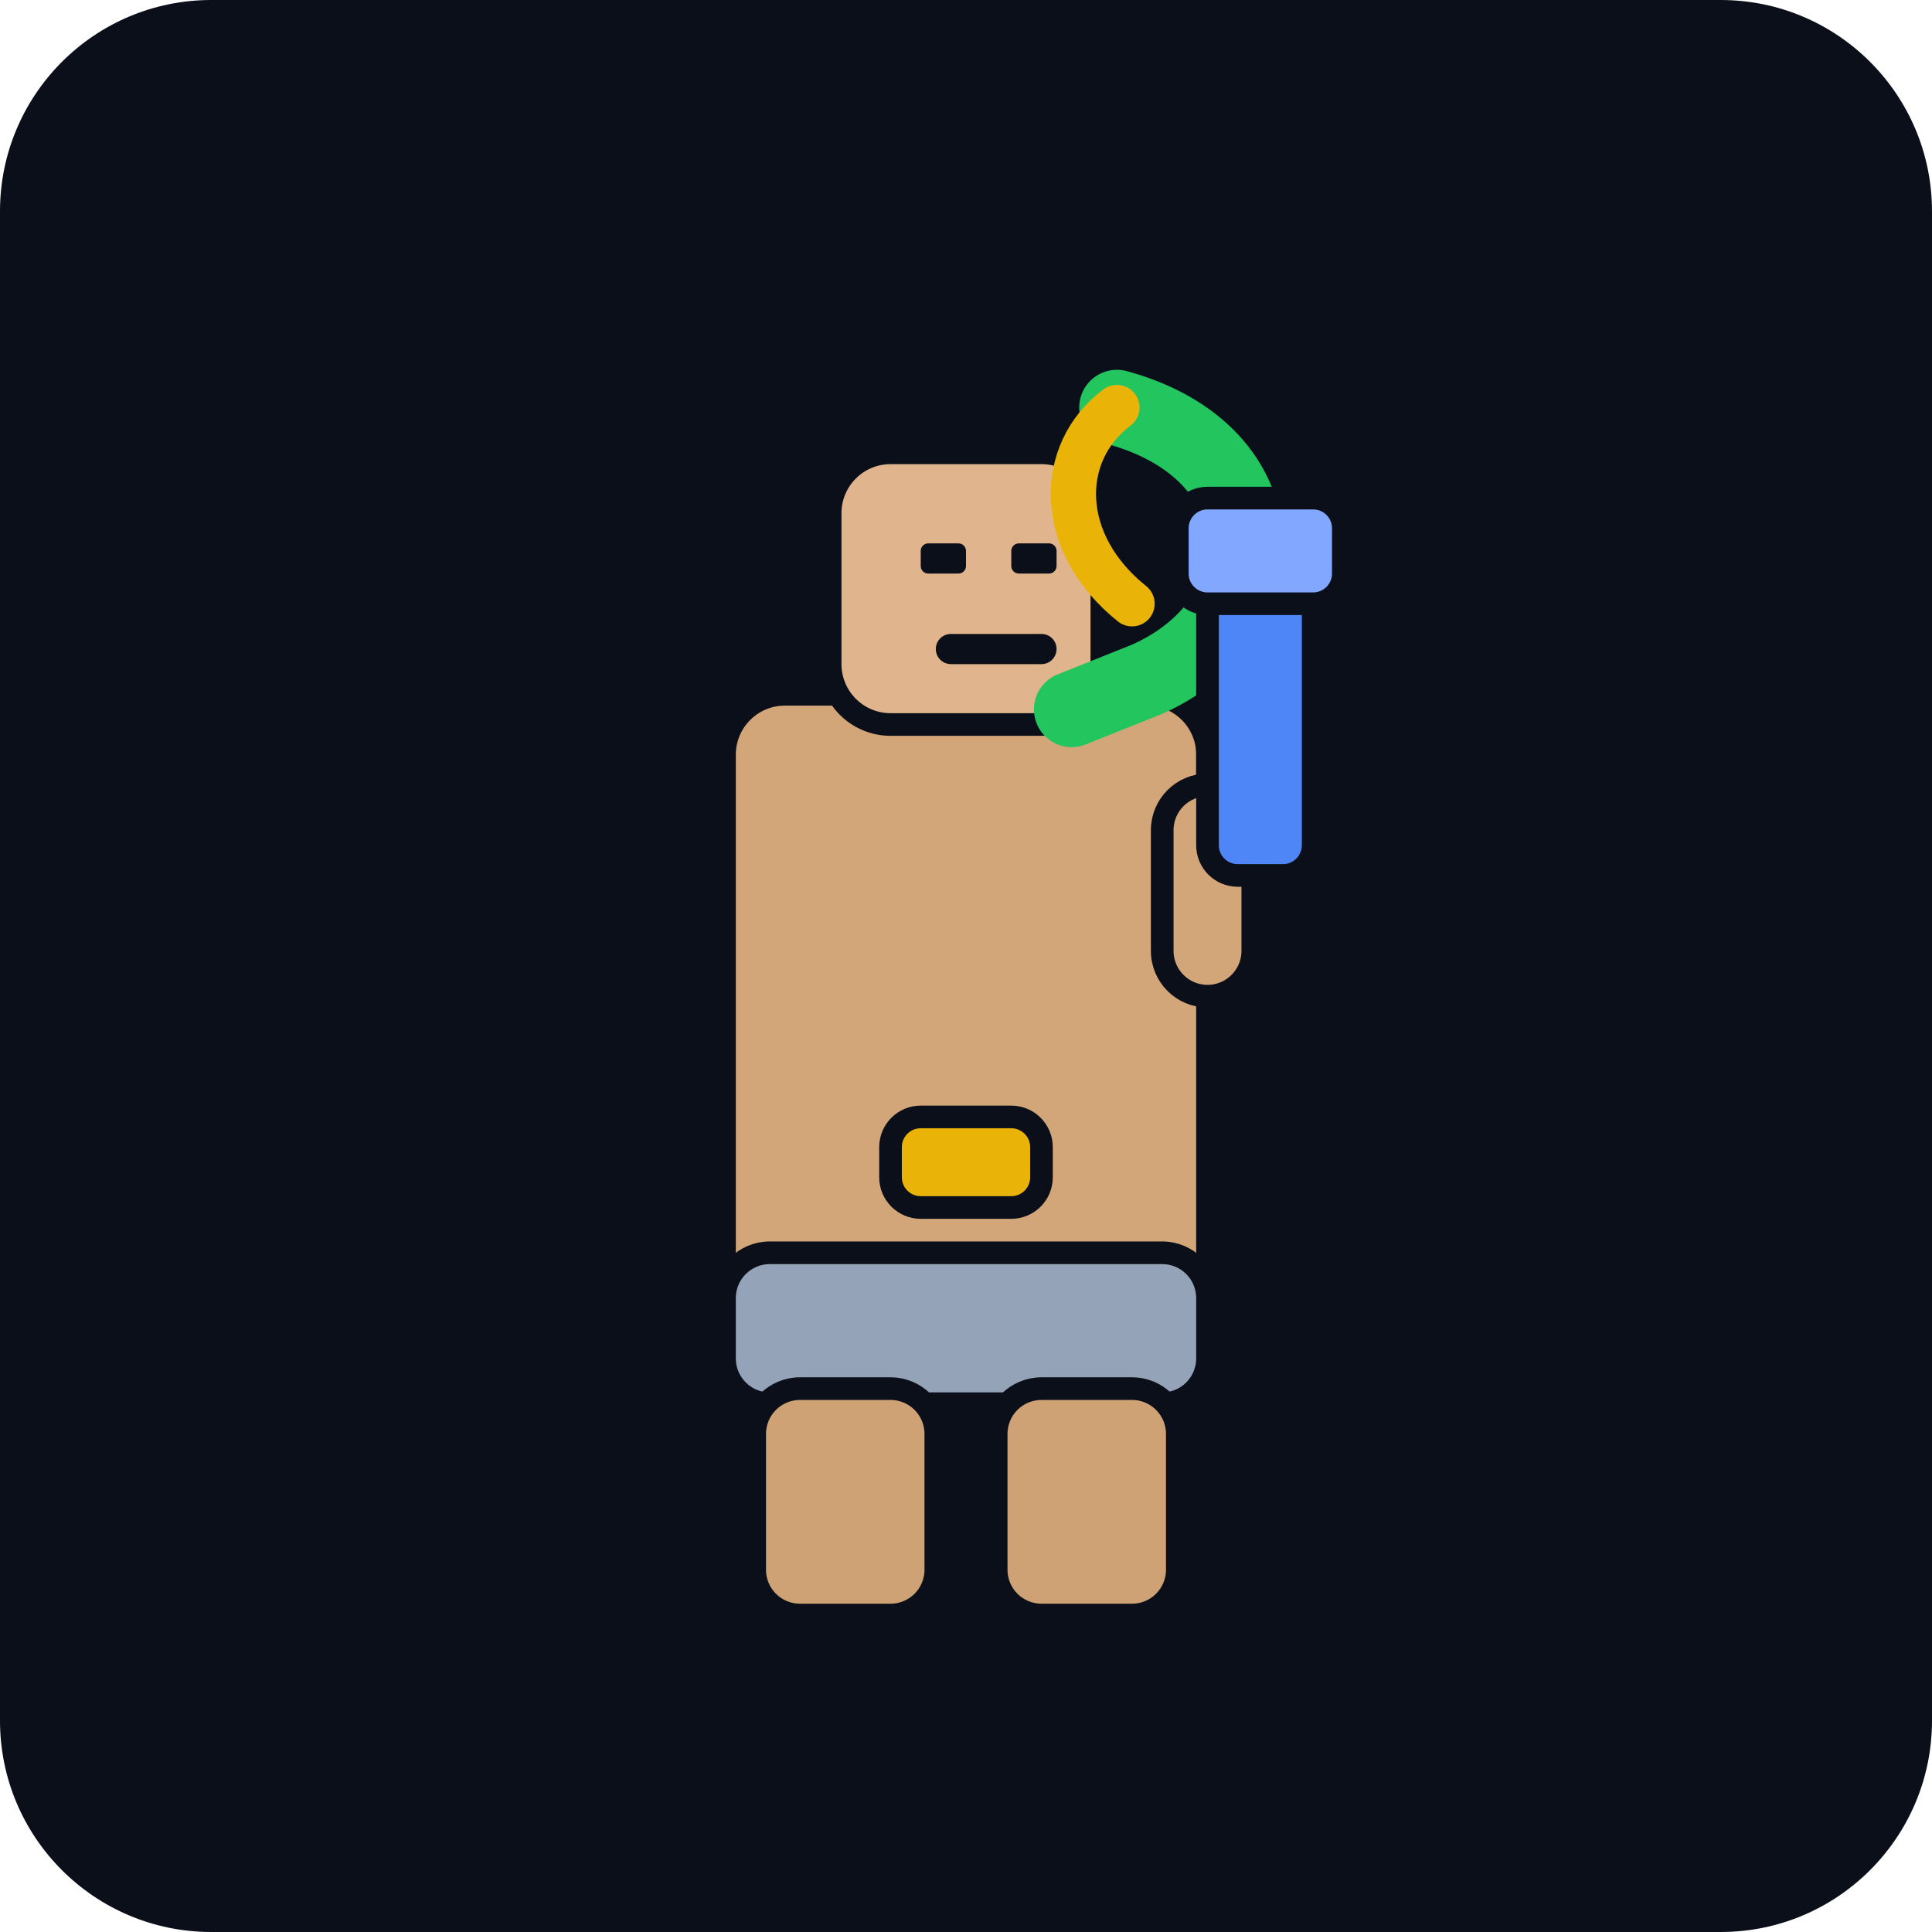
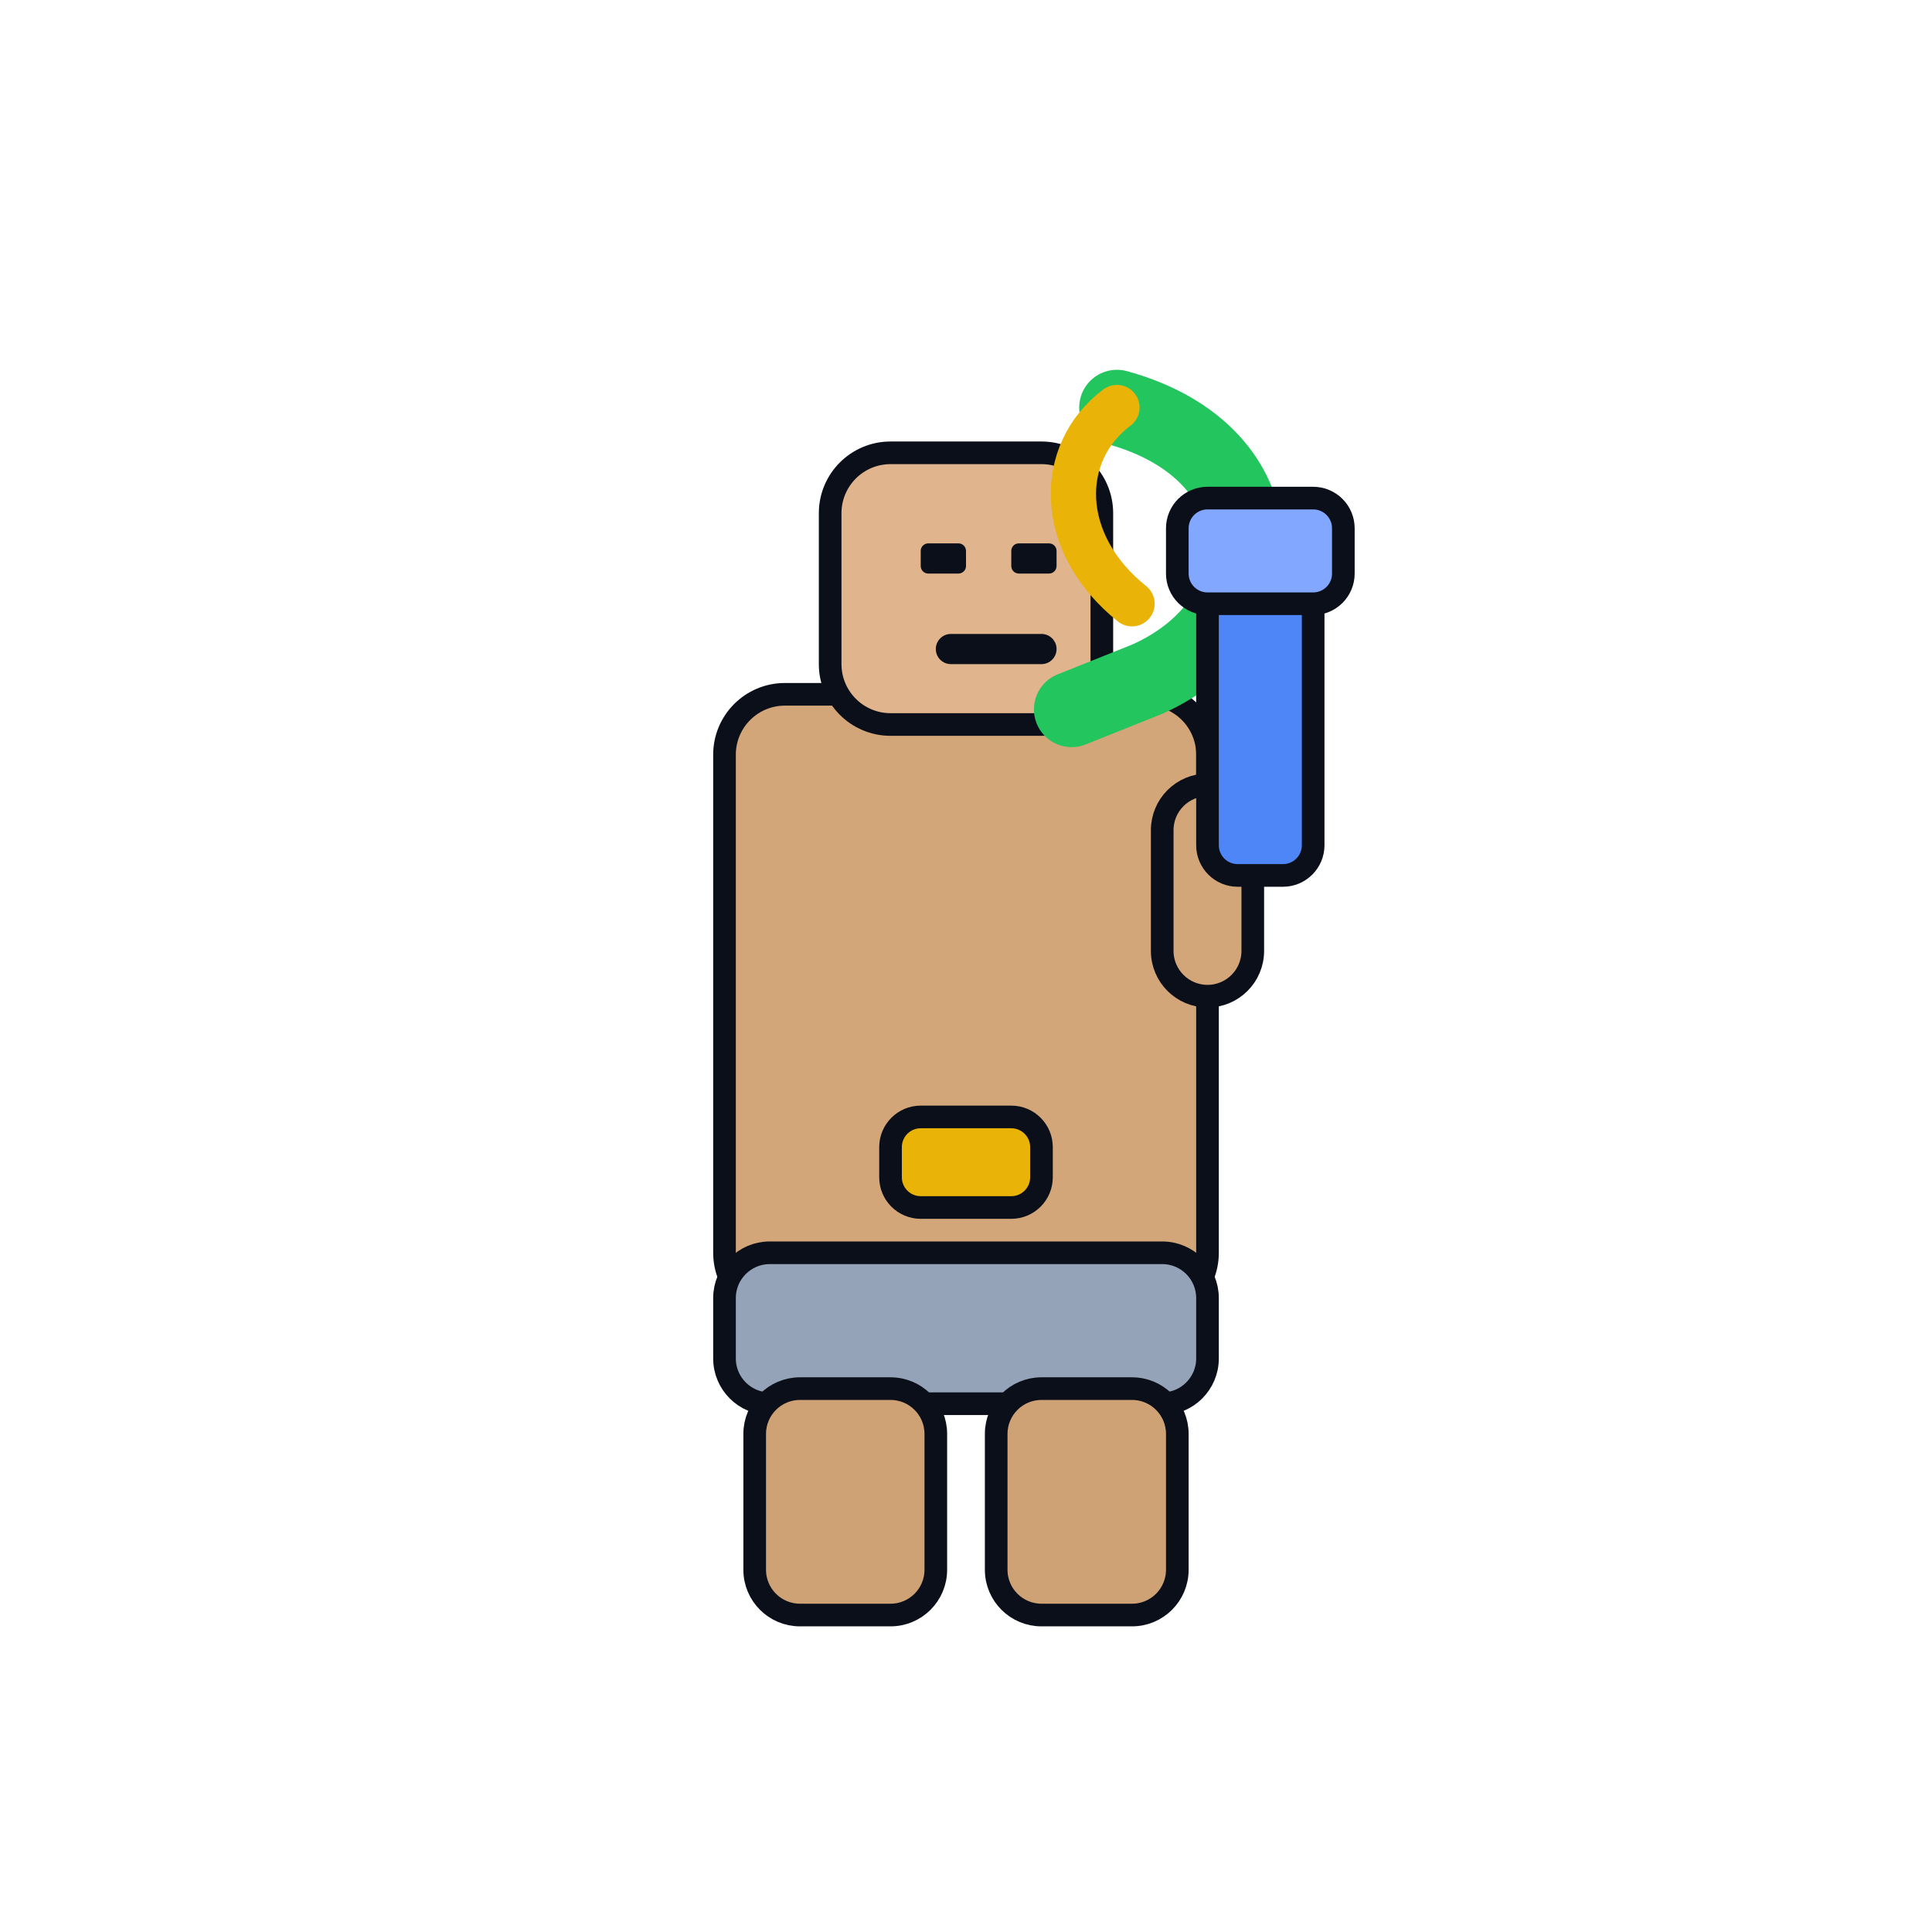
<svg xmlns="http://www.w3.org/2000/svg" width="512" height="512" viewBox="0 0 256 256">
-   <rect width="256" height="256" rx="28" fill="#0b0f19" />
+   <rect width="256" height="256" rx="28" fill="transparent" />
  <g transform="translate(0,6)">
    <rect x="96" y="86" width="64" height="82" rx="8" fill="#d2a679" stroke="#0b0f19" stroke-width="3" />
    <rect x="96" y="160" width="64" height="20" rx="6" fill="#94a3b8" stroke="#0b0f19" stroke-width="3" />
    <rect x="100" y="178" width="24" height="30" rx="6" fill="#cfa275" stroke="#0b0f19" stroke-width="3" />
    <rect x="132" y="178" width="24" height="30" rx="6" fill="#cfa275" stroke="#0b0f19" stroke-width="3" />
    <rect x="110" y="54" width="36" height="36" rx="8" fill="#e0b48c" stroke="#0b0f19" stroke-width="3" />
    <path d="M148,48c22,6 22,28 4,36l-10,4" fill="none" stroke="#22c55e" stroke-width="10" stroke-linecap="round" />
    <path d="M148,48c-8,6 -8,18 2,26" fill="none" stroke="#eab308" stroke-width="6" stroke-linecap="round" />
    <rect x="154" y="98" width="12" height="28" rx="6" fill="#d2a679" stroke="#0b0f19" stroke-width="3" />
    <rect x="160" y="70" width="14" height="40" rx="4" fill="#4f86f7" stroke="#0b0f19" stroke-width="3" />
    <rect x="156" y="60" width="22" height="14" rx="4" fill="#82a7ff" stroke="#0b0f19" stroke-width="3" />
    <rect x="118" y="142" width="20" height="12" rx="4" fill="#eab308" stroke="#0b0f19" stroke-width="3" />
    <rect x="122" y="66" width="6" height="4" rx="1" fill="#0b0f19" />
    <rect x="134" y="66" width="6" height="4" rx="1" fill="#0b0f19" />
    <rect x="124" y="78" width="16" height="4" rx="2" fill="#0b0f19" />
  </g>
</svg>
